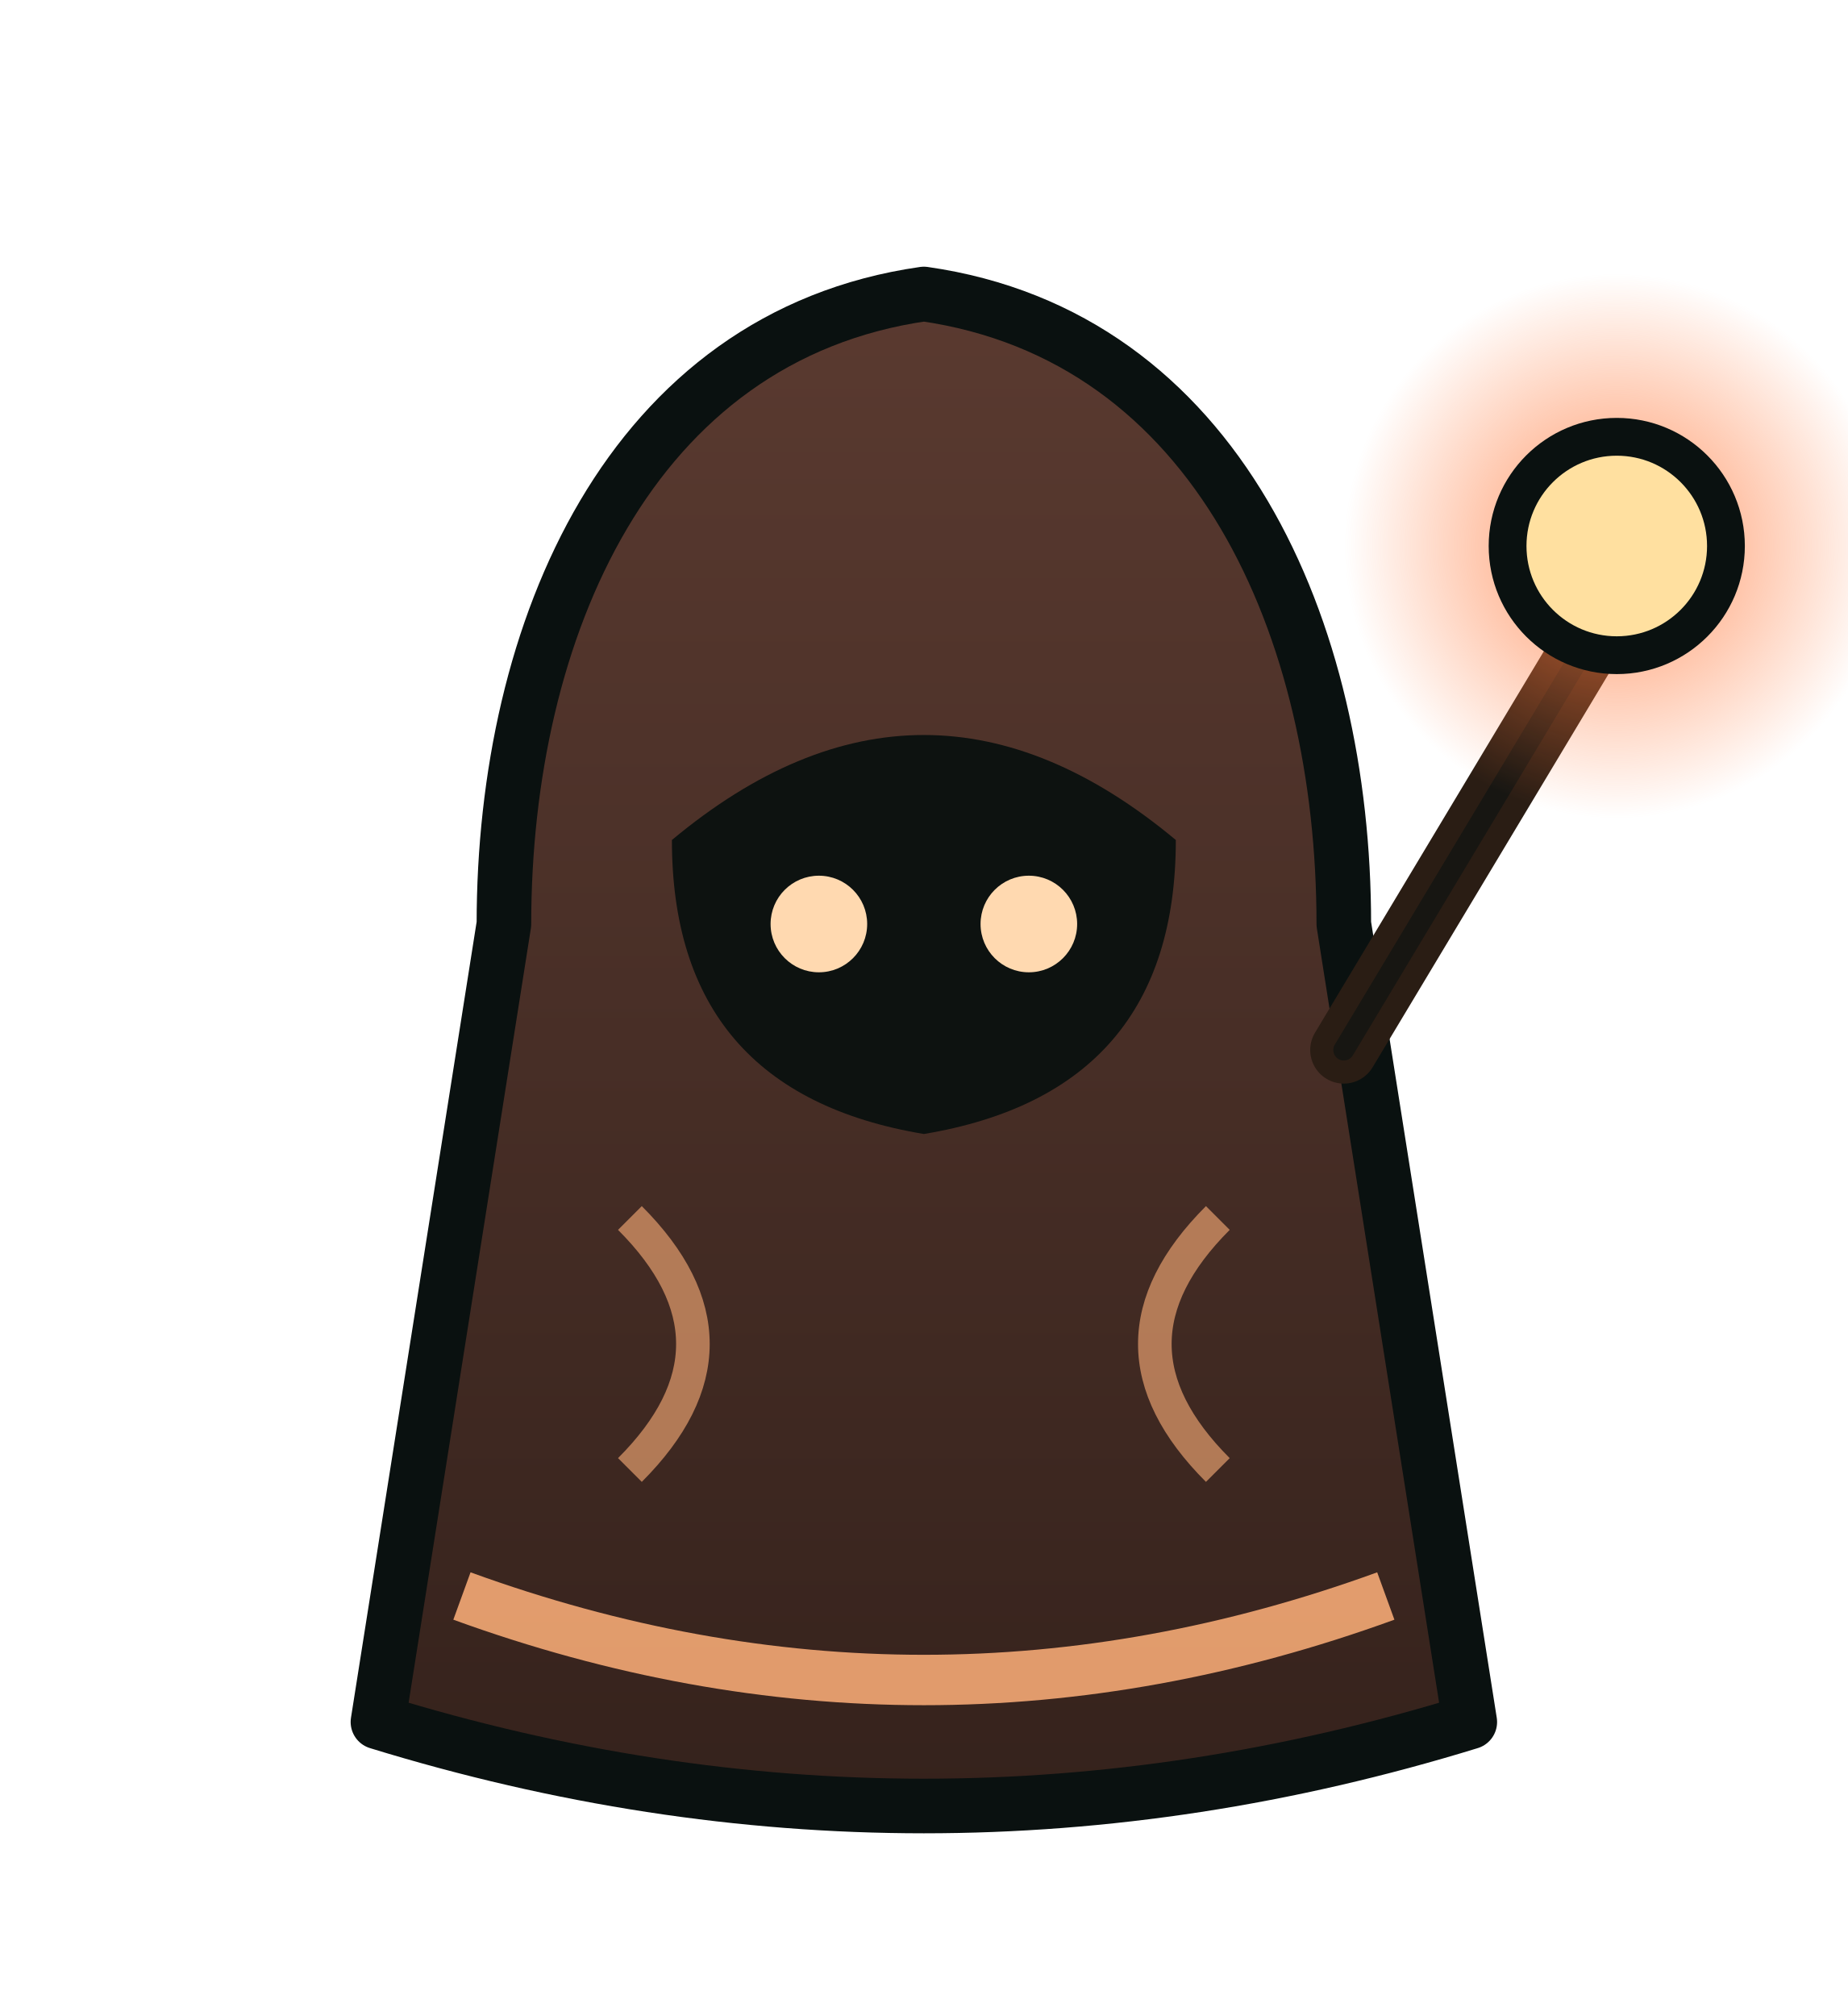
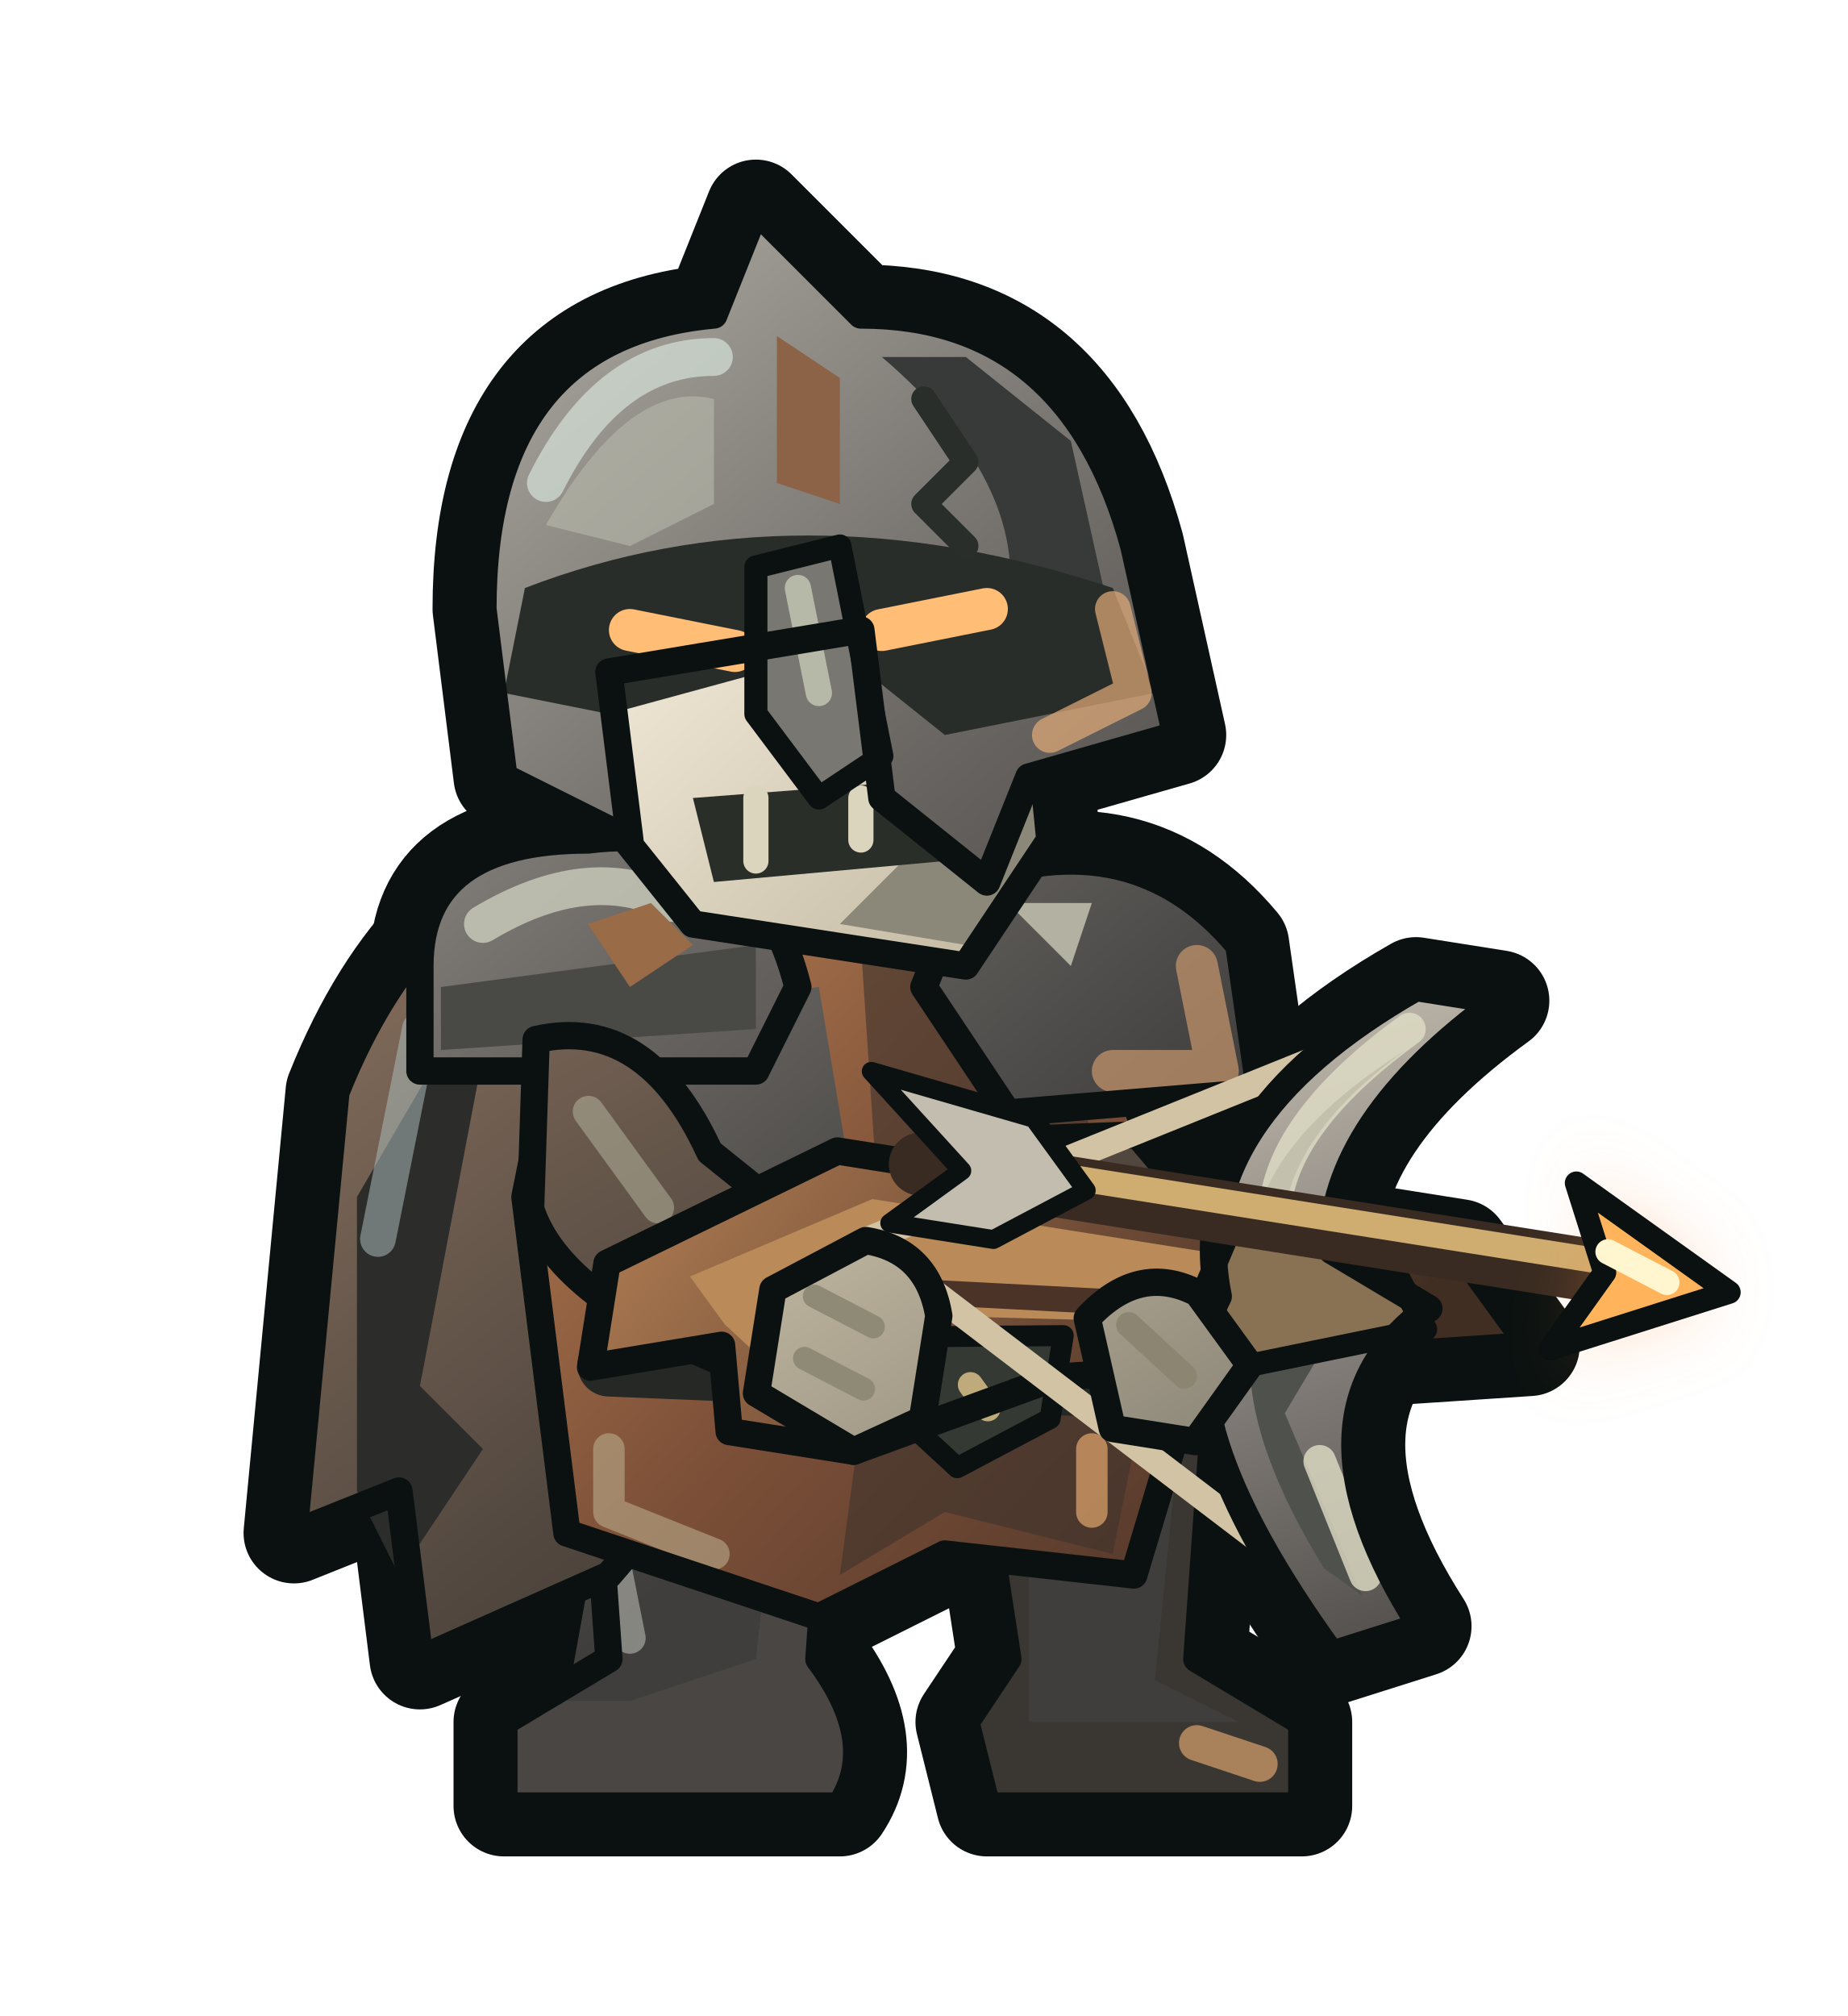
<svg xmlns="http://www.w3.org/2000/svg" viewBox="0 0 88 96" width="88" height="96">
  <defs>
-     <radialGradient id="ashcaster0-g" cx="0.5" cy="0.5" r="0.5">
-       <stop offset="0" stop-color="#ffe0a0" stop-opacity="0.95" />
-       <stop offset="0.45" stop-color="#ff7a3d" stop-opacity="0.45" />
-       <stop offset="1" stop-color="#ff7a3d" stop-opacity="0" />
+     <linearGradient id="ashcaster0-iron" gradientUnits="userSpaceOnUse" x1="24" y1="17" x2="56" y2="55">
+       <stop offset="0" stop-color="#a3a099" />
+       <stop offset="0.5" stop-color="#6e6a66" />
+       <stop offset="1" stop-color="#3f3e3d" />
+     </linearGradient>
+     <linearGradient id="ashcaster0-rust" gradientUnits="userSpaceOnUse" x1="20" y1="45" x2="59" y2="81">
+       <stop offset="0" stop-color="#bc8455" />
+       <stop offset="0.5" stop-color="#7d5038" />
+       <stop offset="1" stop-color="#4a3328" />
+     </linearGradient>
+     <linearGradient id="ashcaster0-cloth" gradientUnits="userSpaceOnUse" x1="24" y1="44" x2="54" y2="82">
+       <stop offset="0" stop-color="#7c6757" />
+       <stop offset="0.5" stop-color="#51473f" />
+       <stop offset="1" stop-color="#302d2a" />
+     </linearGradient>
+     <linearGradient id="ashcaster0-bone" gradientUnits="userSpaceOnUse" x1="29" y1="34" x2="58" y2="66">
+       <stop offset="0" stop-color="#ece4d2" />
+       <stop offset="0.5" stop-color="#c3b9a2" />
+       <stop offset="1" stop-color="#8e8879" />
+     </linearGradient>
+     <linearGradient id="ashcaster0-metal" gradientUnits="userSpaceOnUse" x1="53" y1="41" x2="71" y2="75">
+       <stop offset="0" stop-color="#d2cbbb" />
+       <stop offset="0.5" stop-color="#8a8580" />
+       <stop offset="1" stop-color="#4a4744" />
+     </linearGradient>
+     <linearGradient id="ashcaster0-wood" gradientUnits="userSpaceOnUse" x1="33" y1="52" x2="61" y2="68">
+       <stop offset="0" stop-color="#aa7950" />
+       <stop offset="0.5" stop-color="#765039" />
+       <stop offset="1" stop-color="#412e23" />
+     </linearGradient>
+     <radialGradient id="ashcaster0-fire" gradientUnits="userSpaceOnUse" cx="77" cy="53" r="9">
+       <stop offset="0" stop-color="#fff8ce" />
+       <stop offset="0.333" stop-color="#ffda86" />
+       <stop offset="0.667" stop-color="#ff8b46" />
+       <stop offset="1" stop-color="#c94b30" />
    </radialGradient>
-     <linearGradient id="ashcaster0-r" x1="0" y1="0" x2="0" y2="1">
-       <stop offset="0" stop-color="#5a3a30" />
-       <stop offset="1" stop-color="#35221c" />
-     </linearGradient>
+     <filter id="ashcaster0-glow" filterUnits="userSpaceOnUse" x="-30" y="-30" width="150" height="155">
+       <feGaussianBlur stdDeviation="1.7" />
+     </filter>
  </defs>
-   <g transform="translate(0 0)">
-     <path d="M44 14 C30 16 24 30 24 44 L18 82 Q44 90 70 82 L64 44 C64 30 58 16 44 14 Z" fill="url(#ashcaster0-r)" stroke="#0a1110" stroke-width="2.6" stroke-linejoin="round" />
-     <path d="M22 76 Q44 84 66 76" fill="none" stroke="#ffb07a" stroke-width="2.4" opacity="0.85" />
-     <path d="M32 40 Q44 30 56 40 Q56 52 44 54 Q32 52 32 40 Z" fill="#0d1210" />
-     <circle cx="39" cy="44" r="2.3" fill="#ffd9b0" />
-     <circle cx="49" cy="44" r="2.3" fill="#ffd9b0" />
-     <path d="M64 50 L76 30" stroke="#2a1d14" stroke-width="3.2" stroke-linecap="round" />
-     <path d="M64 50 L76 30" stroke="#0a1110" stroke-width="1" stroke-linecap="round" opacity="0.6" />
-     <circle cx="77" cy="26" r="13.0" fill="url(#ashcaster0-g)" />
-     <circle cx="77" cy="26" r="5.2" fill="#ffe0a0" stroke="#0a1110" stroke-width="1.8" />
-     <path d="M30 58 Q36 64 30 70 M58 58 Q52 64 58 70" fill="none" stroke="#ffb07a" stroke-width="1.6" opacity="0.6" />
+   <g stroke-linejoin="round" stroke-linecap="round">
+     <g>
+       <path d="M28 65 L40 65 L39 79 Q42 83 40 86 L24 86 L24 82 L29 79 Z" fill="#0a1110" stroke="#0a1110" stroke-width="4.8" />
+       <path d="M46 66 L58 65 L57 79 L62 82 L62 86 L47 86 L46 82 L48 79 Z" fill="#0a1110" stroke="#0a1110" stroke-width="4.8" />
+       <g transform="translate(0 0) rotate(0 41 74)">
+         <path d="M28 40 Q20 42 16 52 L14 73 L19 71 L20 79 L29 75 L41 61 Z" fill="#0a1110" stroke="#0a1110" stroke-width="4.8" />
+       </g>
+       <g transform="translate(0 0) rotate(0 41 74)">
+         <path d="M28 42 L49 42 Q55 51 57 65 L54 75 L45 74 L39 77 L27 73 L25 57 Z" fill="#0a1110" stroke="#0a1110" stroke-width="4.8" />
+       </g>
+       <g transform="translate(0 0) rotate(0 41 74)">
+         <path d="M20 46 Q20 40 28 40 Q36 39 38 47 L36 51 L20 51 Z" fill="#0a1110" stroke="#0a1110" stroke-width="4.8" />
+       </g>
+       <g transform="translate(0 0) rotate(0 41 74)">
+         <path d="M46 42 Q54 39 59 45 L60 52 L48 53 L44 47 Z" fill="#0a1110" stroke="#0a1110" stroke-width="4.8" />
+       </g>
+       <g transform="translate(0 0) rotate(0 41 74)">
+         <path d="M29 31 L49 30 L50 40 L46 46 L33 44 L29 39 Z" fill="#0a1110" stroke="#0a1110" stroke-width="4.8" />
+       </g>
+       <g transform="translate(0 0) rotate(0 41 74)">
+         <path d="M23 29 Q23 16 34 15 L36 10 L41 15 Q51 15 54 26 L56 35 L49 37 L47 42 L42 38 L41 30 L29 32 L30 40 L24 37 Z" fill="#0a1110" stroke="#0a1110" stroke-width="4.8" />
+       </g>
+       <g transform="translate(0 2) rotate(9 47 59)">
+         <path d="M24 51 Q29 49 33 55 L40 59 L36 65 Q27 63 25 59 Z" fill="#0a1110" stroke="#0a1110" stroke-width="4.8" />
+       </g>
+       <g transform="translate(0 2) rotate(9 47 59)">
+         <path d="M48 52 L53 51 L60 57 L57 63 L50 60 Z" fill="#0a1110" stroke="#0a1110" stroke-width="4.8" />
+       </g>
+       <g transform="translate(0 2) rotate(9 47 59)">
+         <path d="M29 61 L39 54 L69 54 L73 58 L51 63 L42 68 L36 68 L35 64 L29 66 Z" fill="#0a1110" stroke="#0a1110" stroke-width="4.8" />
+       </g>
+       <g transform="translate(0 2) rotate(9 47 59)">
+         <path d="M65 42 L69 42 Q62 49 63 55 L68 57 Q62 63 70 72 L66 74 Q56 64 58 58 Q55 50 65 42 Z" fill="#0a1110" stroke="#0a1110" stroke-width="4.8" />
+       </g>
+       <g transform="translate(0 2) rotate(9 47 59)">
+         <path d="M37 61 L41 58 Q44 58 45 61 L45 66 L42 68 L37 66 Z" fill="#0a1110" stroke="#0a1110" stroke-width="4.8" />
+       </g>
+       <g transform="translate(0 2) rotate(9 47 59)">
+         <path d="M52 60 Q54 57 57 58 L60 61 L58 65 L54 65 Z" fill="#0a1110" stroke="#0a1110" stroke-width="4.8" />
+       </g>
+     </g>
+     <g>
+       <path d="M28 65 L40 65 L39 79 Q42 83 40 86 L24 86 L24 82 L29 79 Z" fill="#494643" />
+       <path d="M29 70 L37 70 L36 79 L30 81 L27 81 Z" fill="url(#ashcaster0-iron)" />
+       <path d="M29 73 L30 78" fill="none" stroke="#b5b6ae" stroke-width="1.5" opacity="0.6" />
+       <path d="M28 65 L40 65 L39 79 Q42 83 40 86 L24 86 L24 82 L29 79 Z" fill="none" stroke="#0a1110" stroke-width="1.3" />
+       <path d="M46 66 L58 65 L57 79 L62 82 L62 86 L47 86 L46 82 L48 79 Z" fill="#3a3733" />
+       <path d="M49 71 L56 70 L55 80 L59 82 L49 82 Z" fill="url(#ashcaster0-iron)" />
+       <path d="M57 83 L60 84" fill="none" stroke="#d8a16c" stroke-width="1.7" opacity="0.7" />
+       <path d="M46 66 L58 65 L57 79 L62 82 L62 86 L47 86 L46 82 L48 79 Z" fill="none" stroke="#0a1110" stroke-width="1.3" />
+       <g transform="translate(0 0) rotate(0 41 74)">
+         <path d="M28 40 Q20 42 16 52 L14 73 L19 71 L20 79 L29 75 L41 61 Z" fill="url(#ashcaster0-cloth)" />
+         <path d="M24 45 L20 66 L23 69 L19 75 L17 71 L17 57 Z" fill="#2c2c2a" />
+         <path d="M20 49 L18 59" fill="none" stroke="#a8b8b6" stroke-width="1.7" opacity="0.55" />
+         <path d="M28 40 Q20 42 16 52 L14 73 L19 71 L20 79 L29 75 L41 61 Z" fill="none" stroke="#0a1110" stroke-width="1.3" />
+       </g>
+       <g transform="translate(0 0) rotate(0 41 74)">
+         <path d="M28 42 L49 42 Q55 51 57 65 L54 75 L45 74 L39 77 L27 73 L25 57 Z" fill="url(#ashcaster0-rust)" />
+         <path d="M41 45 L49 44 L55 64 L53 74 L45 72 L40 75 L42 60 Z" fill="#3e322c" opacity="0.6" />
+         <path d="M29 48 L39 47 L41 59 L29 61 Z" fill="url(#ashcaster0-iron)" />
+         <path d="M29 65 L53 66" fill="none" stroke="#252825" stroke-width="3" opacity="1" />
+         <path d="M36 63 L42 63 L42 68 L36 68 Z" fill="#bf9972" stroke="#0a1110" stroke-width="1" />
+         <path d="M29 69 L29 72 L34 74" fill="none" stroke="#b9aa8a" stroke-width="1.5" opacity="0.6" />
+         <path d="M52 69 L52 72" fill="none" stroke="#e3a66e" stroke-width="1.5" opacity="0.7" />
+         <path d="M28 42 L49 42 Q55 51 57 65 L54 75 L45 74 L39 77 L27 73 L25 57 Z" fill="none" stroke="#0a1110" stroke-width="1.3" />
+       </g>
+       <g transform="translate(0 0) rotate(0 41 74)">
+         <path d="M20 46 Q20 40 28 40 Q36 39 38 47 L36 51 L20 51 Z" fill="url(#ashcaster0-iron)" />
+         <path d="M21 47 L36 45 L36 49 L21 50 Z" fill="#494a46" />
+         <path d="M23 44 Q28 41 32 43" fill="none" stroke="#d0d1c2" stroke-width="1.8" opacity="0.75" />
+         <path d="M28 44 L31 43 L33 45 L30 47 Z" fill="#996b47" />
+         <path d="M20 46 Q20 40 28 40 Q36 39 38 47 L36 51 L20 51 Z" fill="none" stroke="#0a1110" stroke-width="1.3" />
+       </g>
+       <g transform="translate(0 0) rotate(0 41 74)">
+         <path d="M46 42 Q54 39 59 45 L60 52 L48 53 L44 47 Z" fill="url(#ashcaster0-iron)" />
+         <path d="M57 46 L58 51 L53 51" fill="none" stroke="#d29d70" stroke-width="2" opacity="0.65" />
+         <path d="M48 43 L52 43 L51 46 Z" fill="#b3b1a2" />
+         <path d="M46 42 Q54 39 59 45 L60 52 L48 53 L44 47 Z" fill="none" stroke="#0a1110" stroke-width="1.3" />
+       </g>
+       <g transform="translate(0 0) rotate(0 41 74)">
+         <path d="M29 31 L49 30 L50 40 L46 46 L33 44 L29 39 Z" fill="url(#ashcaster0-bone)" />
+         <path d="M44 33 L49 31 L50 40 L46 45 L40 44 L43 41 Z" fill="#8b8779" />
+         <path d="M33 38 L46 37 L45 41 L34 42 Z" fill="#292e29" />
+         <path d="M36 38 L36 41 M41 38 L41 40" fill="none" stroke="#dcd5bd" stroke-width="1.2" opacity="1" />
+         <path d="M29 31 L49 30 L50 40 L46 46 L33 44 L29 39 Z" fill="none" stroke="#0a1110" stroke-width="1.3" />
+       </g>
+       <g transform="translate(0 0) rotate(0 41 74)">
+         <path d="M23 29 Q23 16 34 15 L36 10 L41 15 Q51 15 54 26 L56 35 L49 37 L47 42 L42 38 L41 30 L29 32 L30 40 L24 37 Z" fill="url(#ashcaster0-iron)" />
+         <path d="M42 17 Q49 23 48 29 L53 30 L51 21 L46 17 Z" fill="#373a38" />
+         <path d="M25 28 Q38 23 53 28 L55 33 L45 35 L40 31 L29 34 L24 33 Z" fill="#282d29" />
+         <path d="M26 25 Q30 18 34 19 L34 24 L30 26 Z" fill="#b8b9ab" opacity="0.6" />
+         <path d="M37 16 L40 18 L40 24 L37 23 Z" fill="#8d6347" />
+         <path d="M26 23 Q29 17 34 17" fill="none" stroke="#d3dfd5" stroke-width="1.8" opacity="0.72" />
+         <path d="M53 29 L54 33 L50 35" fill="none" stroke="#e2ac79" stroke-width="1.7" opacity="0.7" />
+         <path d="M30 30 L35 31 M42 30 L47 29" fill="none" stroke="#ffbd75" stroke-width="2" opacity="1" />
+         <path d="M36 27 L40 26 L42 36 L39 38 L36 34 Z" fill="#787771" stroke="#0a1110" stroke-width="1.1" />
+         <path d="M38 28 L39 33" fill="none" stroke="#b7b9a8" stroke-width="1.25" opacity="1" />
+         <path d="M44 19 L46 22 L44 24 L46 26" fill="none" stroke="#292e2a" stroke-width="1.2" />
+         <path d="M23 29 Q23 16 34 15 L36 10 L41 15 Q51 15 54 26 L56 35 L49 37 L47 42 L42 38 L41 30 L29 32 L30 40 L24 37 Z" fill="none" stroke="#0a1110" stroke-width="1.3" />
+       </g>
+       <g transform="translate(0 2) rotate(9 47 59)">
+         <path d="M24 51 Q29 49 33 55 L40 59 L36 65 Q27 63 25 59 Z" fill="url(#ashcaster0-cloth)" />
+         <path d="M27 54 L31 58" fill="none" stroke="#b2b19b" stroke-width="1.5" opacity="0.55" />
+         <path d="M24 51 Q29 49 33 55 L40 59 L36 65 Q27 63 25 59 Z" fill="none" stroke="#0a1110" stroke-width="1.3" />
+       </g>
+       <g transform="translate(0 2) rotate(9 47 59)">
+         <path d="M48 52 L53 51 L60 57 L57 63 L50 60 Z" fill="url(#ashcaster0-cloth)" />
+         <path d="M48 52 L53 51 L60 57 L57 63 L50 60 Z" fill="none" stroke="#0a1110" stroke-width="1.3" />
+       </g>
+       <g transform="translate(0 2) rotate(9 47 59)">
+         <path d="M29 61 L39 54 L69 54 L73 58 L51 63 L42 68 L36 68 L35 64 L29 66 Z" fill="url(#ashcaster0-wood)" />
+         <path d="M33 61 L41 56 L65 56 L68 58 L45 61 L38 65 L35 63 Z" fill="#ba8b59" />
+         <path d="M44 60 L63 58" fill="none" stroke="#4b3427" stroke-width="1.2" opacity="1" />
+         <path d="M45 62 L51 61 L51 65 L47 68 L44 66 Z" fill="#343a33" stroke="#0a1110" stroke-width="1" />
+         <path d="M47 64 L48 65" fill="none" stroke="#beaa7a" stroke-width="1.2" opacity="1" />
+         <path d="M29 61 L39 54 L69 54 L73 58 L51 63 L42 68 L36 68 L35 64 L29 66 Z" fill="none" stroke="#0a1110" stroke-width="1.3" />
+       </g>
+       <g transform="translate(0 2) rotate(9 47 59)">
+         <path d="M66 43 L41 58 L67 72" fill="none" stroke="#d2c3a5" stroke-width="1.25" opacity="1" />
+       </g>
+       <g transform="translate(0 2) rotate(9 47 59)">
+         <path d="M65 42 L69 42 Q62 49 63 55 L68 57 Q62 63 70 72 L66 74 Q56 64 58 58 Q55 50 65 42 Z" fill="url(#ashcaster0-metal)" />
+         <path d="M65 45 Q59 51 61 56 L64 58 L62 63 L67 71 L65 70 Q59 63 60 58 Q57 52 65 45 Z" fill="#4f514c" />
+         <path d="M65 44 Q60 49 60 53 M64 65 L67 70" fill="none" stroke="#e0ddc6" stroke-width="1.55" opacity="0.8" />
+         <path d="M58 55 L65 54 L68 58 L60 61 L57 59 Z" fill="#897254" stroke="#0a1110" stroke-width="1.1" />
+         <path d="M65 42 L69 42 Q62 49 63 55 L68 57 Q62 63 70 72 L66 74 Q56 64 58 58 Q55 50 65 42 Z" fill="none" stroke="#0a1110" stroke-width="1.3" />
+       </g>
+       <g transform="translate(0 2) rotate(9 47 59)">
+         <path d="M37 61 L41 58 Q44 58 45 61 L45 66 L42 68 L37 66 Z" fill="url(#ashcaster0-bone)" />
+         <path d="M39 61 L42 62 M39 64 L42 65" fill="none" stroke="#8e8a76" stroke-width="1.1" opacity="1" />
+         <path d="M37 61 L41 58 Q44 58 45 61 L45 66 L42 68 L37 66 Z" fill="none" stroke="#0a1110" stroke-width="1.3" />
+       </g>
+       <g transform="translate(0 2) rotate(9 47 59)">
+         <path d="M52 60 Q54 57 57 58 L60 61 L58 65 L54 65 Z" fill="url(#ashcaster0-bone)" />
+         <path d="M54 60 L57 62" fill="none" stroke="#8c8571" stroke-width="1.2" opacity="1" />
+         <path d="M52 60 Q54 57 57 58 L60 61 L58 65 L54 65 Z" fill="none" stroke="#0a1110" stroke-width="1.3" />
+       </g>
+       <g transform="translate(0 2) rotate(9 47 59)">
+         <path d="M43 54 L76 54" fill="none" stroke="#392b21" stroke-width="3" opacity="1" />
+         <path d="M45 53.5 L76 53.5" fill="none" stroke="#cfad70" stroke-width="1.2" opacity="1" />
+         <path d="M45 54 L40 50 L48 51 L51 54 L47 57 L42 57 Z" fill="#c2bdae" stroke="#0a1110" stroke-width="0.9" />
+       </g>
+       <g transform="translate(0 2) rotate(9 47 59)">
+         <g filter="url(#ashcaster0-glow)" opacity="0.32">
+           <path d="M74 50 L82 54 L74 58 L76 54 Z" fill="#ff8c3f" />
+         </g>
+       </g>
+       <g transform="translate(0 2) rotate(9 47 59)">
+         <path d="M74 50 L82 54 L74 58 L76 54 Z" fill="#ffb45b" stroke="#0a1110" stroke-width="1.1" />
+         <path d="M76 53 L79 54" fill="none" stroke="#fff6cf" stroke-width="1.2" opacity="1" />
+       </g>
+     </g>
  </g>
</svg>
